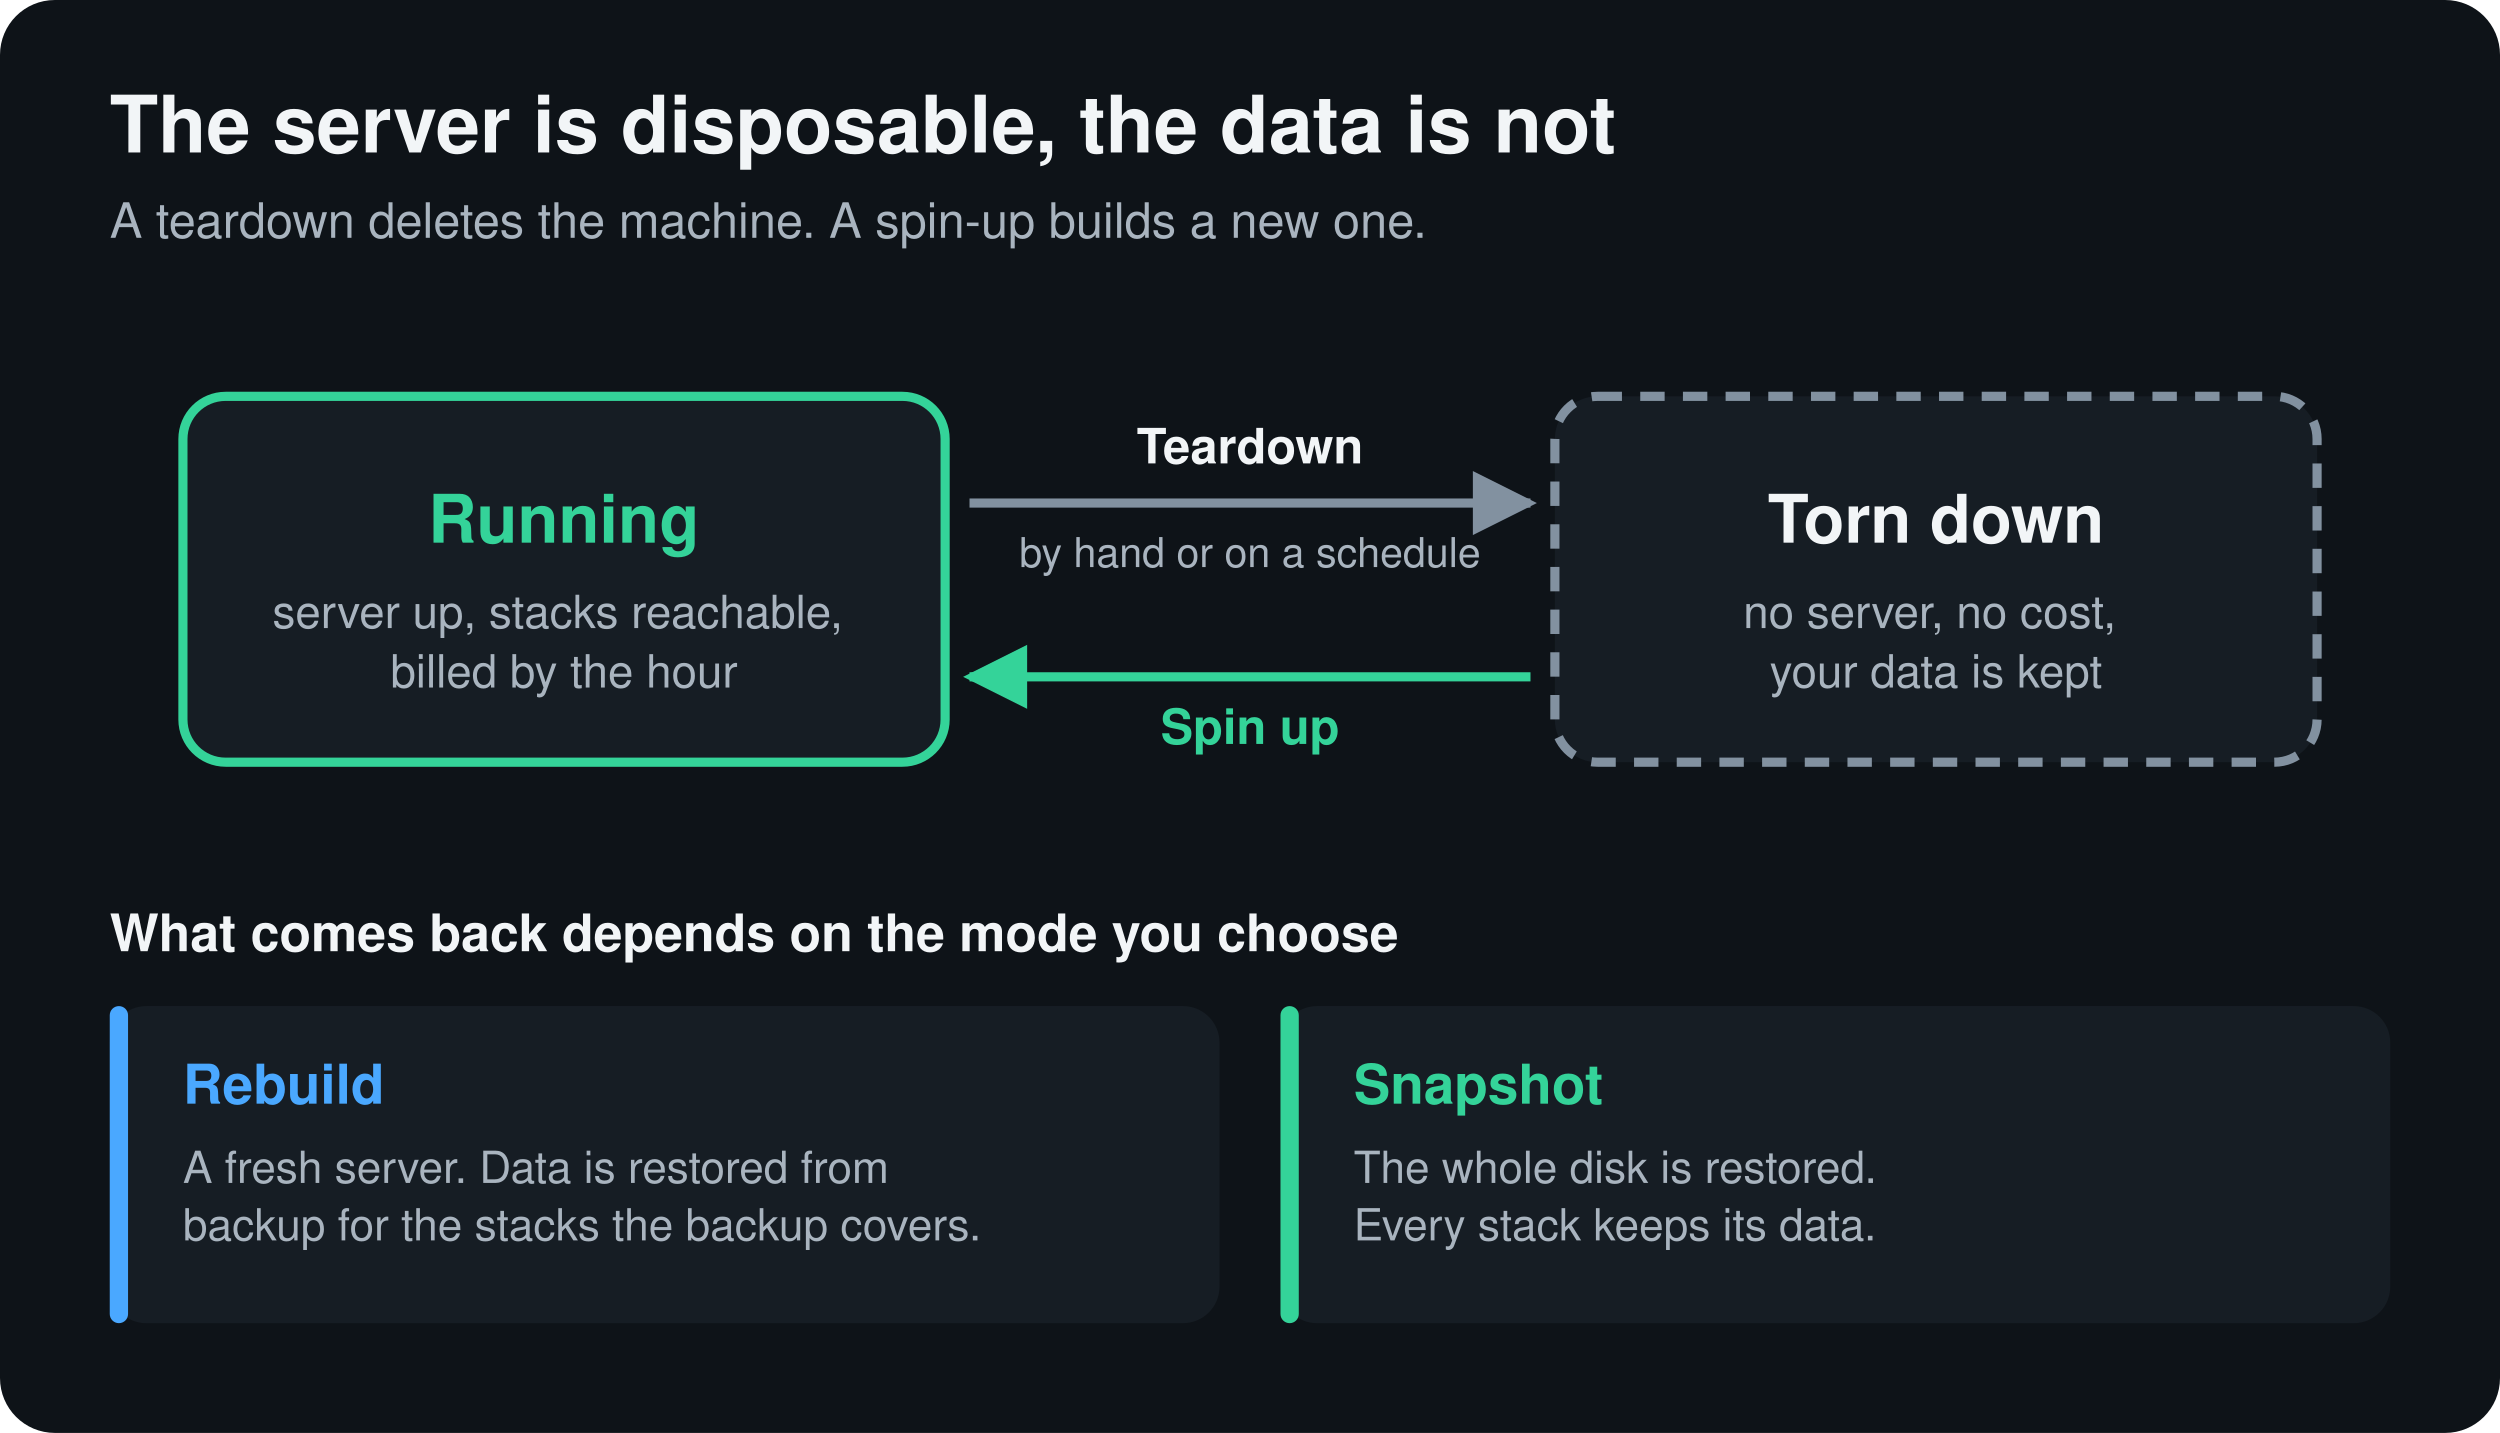
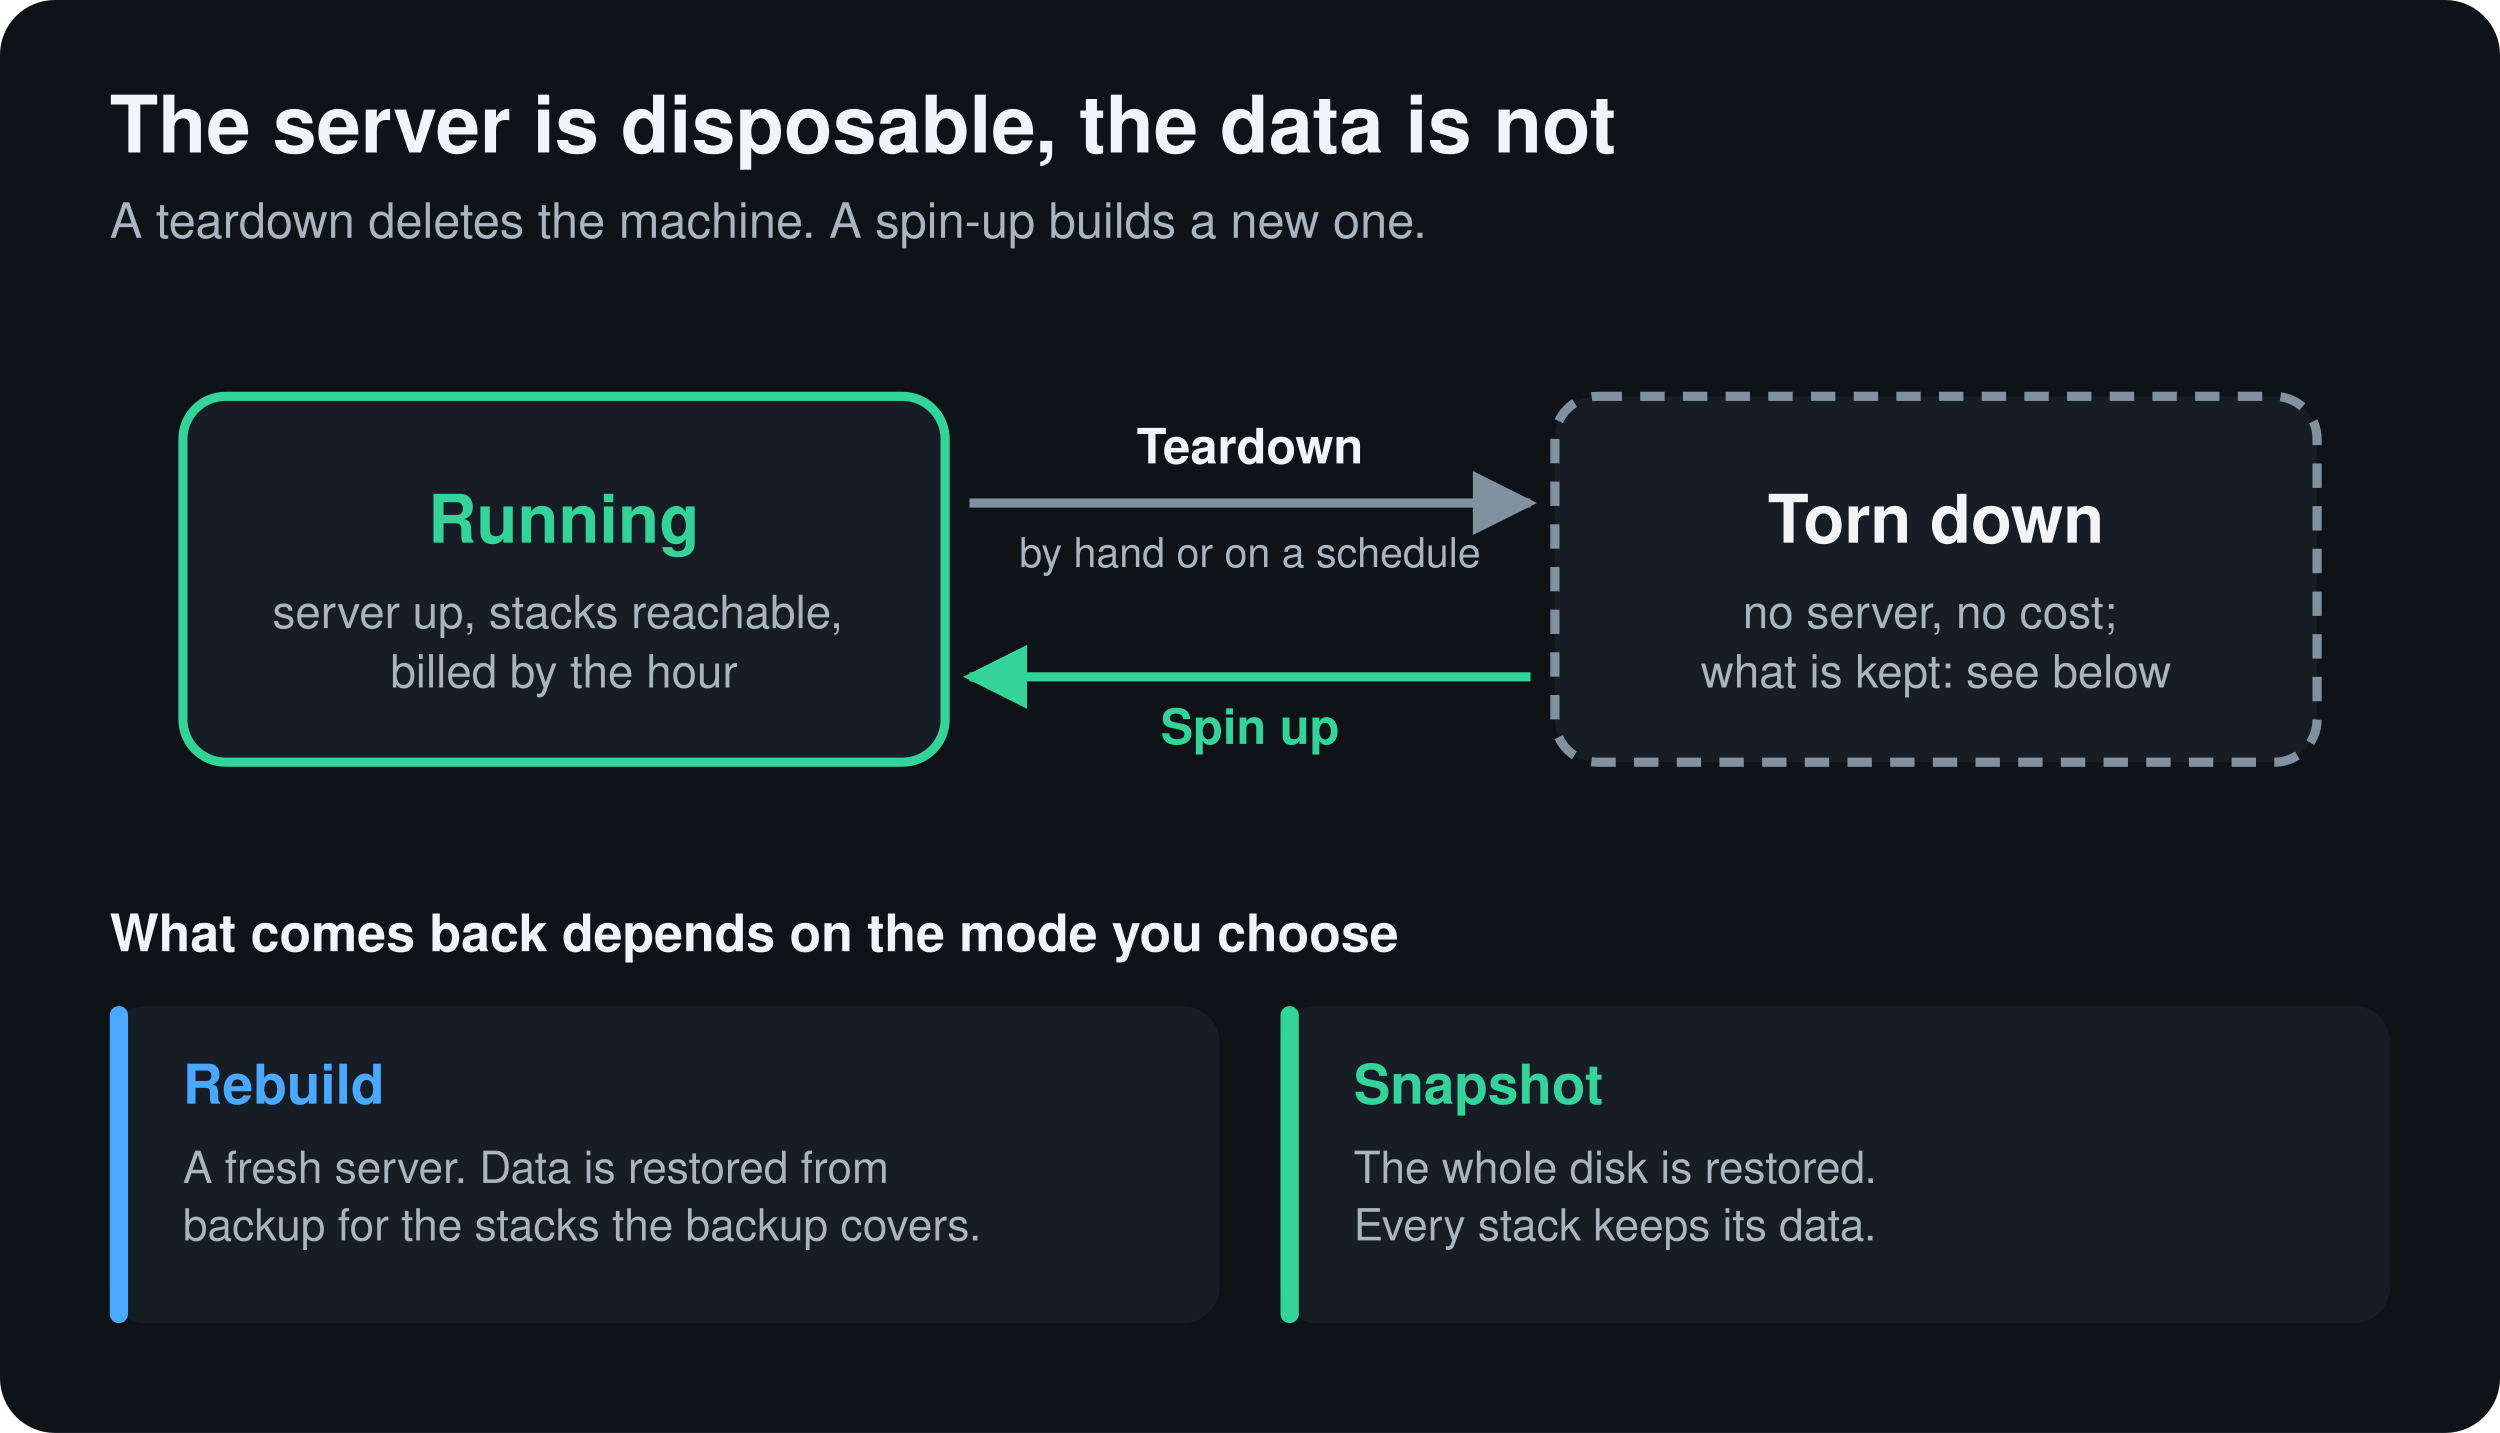
<svg xmlns="http://www.w3.org/2000/svg" viewBox="0 0 820 470" role="img" aria-label="Lifecycle: running, teardown, torn down, spin up, and the two modes rebuild and snapshot" font-family="-apple-system, 'Segoe UI', Helvetica, Arial, sans-serif">
  <defs>
    <marker id="arrow-b" viewBox="0 0 10 10" refX="9" refY="5" markerWidth="7" markerHeight="7" orient="auto-start-reverse">
      <path d="M0 0L10 5L0 10z" fill="#4aa8ff" />
    </marker>
    <marker id="arrow-o" viewBox="0 0 10 10" refX="9" refY="5" markerWidth="7" markerHeight="7" orient="auto-start-reverse">
      <path d="M0 0L10 5L0 10z" fill="#f5a524" />
    </marker>
    <marker id="arrow-g" viewBox="0 0 10 10" refX="9" refY="5" markerWidth="7" markerHeight="7" orient="auto-start-reverse">
      <path d="M0 0L10 5L0 10z" fill="#34d399" />
    </marker>
    <marker id="arrow-x" viewBox="0 0 10 10" refX="9" refY="5" markerWidth="7" markerHeight="7" orient="auto-start-reverse">
      <path d="M0 0L10 5L0 10z" fill="#8291a0" />
    </marker>
  </defs>
  <rect width="820" height="470" rx="18" fill="#0e1318" />
  <text x="36" y="50" font-size="26" fill="#f2f5f7" font-weight="700" text-anchor="start">
    <tspan x="36" dy="0">The server is disposable, the data is not</tspan>
  </text>
  <text x="36" y="78" font-size="16" fill="#a9b4bf" font-weight="400" text-anchor="start">
    <tspan x="36" dy="0">A teardown deletes the machine. A spin-up builds a new one.</tspan>
  </text>
  <rect x="60" y="130" width="250" height="120" rx="14" fill="#161d24" stroke="#34d399" stroke-width="3" />
  <text x="185" y="178" font-size="22" fill="#34d399" font-weight="700" text-anchor="middle">
    <tspan x="185" dy="0">Running</tspan>
  </text>
  <text x="185" y="206" font-size="15" fill="#a9b4bf" font-weight="400" text-anchor="middle">
    <tspan x="185" dy="0">server up, stacks reachable,</tspan>
    <tspan x="185" dy="19.5">billed by the hour</tspan>
  </text>
  <rect x="510" y="130" width="250" height="120" rx="14" fill="#161d24" stroke="#8291a0" stroke-width="3" stroke-dasharray="8 6" />
  <text x="635" y="178" font-size="22" fill="#f2f5f7" font-weight="700" text-anchor="middle">
    <tspan x="635" dy="0">Torn down</tspan>
  </text>
  <text x="635" y="206" font-size="15" fill="#a9b4bf" font-weight="400" text-anchor="middle">
-     <tspan x="635" dy="0">no server, no cost,</tspan>
-     <tspan x="635" dy="19.5">your data is kept</tspan>
+     <tspan x="635" dy="0">no server, no cost;</tspan>
+     <tspan x="635" dy="19.5">what is kept: see below</tspan>
  </text>
  <path d="M318 165H502" stroke="#8291a0" stroke-width="3" marker-end="url(#arrow-x)" />
  <text x="410" y="152" font-size="16" fill="#f2f5f7" font-weight="600" text-anchor="middle">
    <tspan x="410" dy="0">Teardown</tspan>
  </text>
  <text x="410" y="186" font-size="13.5" fill="#a9b4bf" font-weight="400" text-anchor="middle">
    <tspan x="410" dy="0">by hand or on a schedule</tspan>
  </text>
  <path d="M502 222H318" stroke="#34d399" stroke-width="3" marker-end="url(#arrow-g)" />
  <text x="410" y="244" font-size="16" fill="#34d399" font-weight="600" text-anchor="middle">
    <tspan x="410" dy="0">Spin up</tspan>
  </text>
  <text x="36" y="312" font-size="17" fill="#f2f5f7" font-weight="700" text-anchor="start">
    <tspan x="36" dy="0">What comes back depends on the mode you choose</tspan>
  </text>
  <rect x="36" y="330" width="364" height="104" rx="12" fill="#161d24" />
  <rect x="36" y="330" width="6" height="104" rx="3" fill="#4aa8ff" />
  <text x="60" y="362" font-size="18" fill="#4aa8ff" font-weight="700" text-anchor="start">
    <tspan x="60" dy="0">Rebuild</tspan>
  </text>
  <text x="60" y="388" font-size="14.5" fill="#a9b4bf" font-weight="400" text-anchor="start">
    <tspan x="60" dy="0">A fresh server. Data is restored from</tspan>
    <tspan x="60" dy="18.85">backup for the stacks the backup covers.</tspan>
  </text>
  <rect x="420" y="330" width="364" height="104" rx="12" fill="#161d24" />
  <rect x="420" y="330" width="6" height="104" rx="3" fill="#34d399" />
  <text x="444" y="362" font-size="18" fill="#34d399" font-weight="700" text-anchor="start">
    <tspan x="444" dy="0">Snapshot</tspan>
  </text>
  <text x="444" y="388" font-size="14.5" fill="#a9b4bf" font-weight="400" text-anchor="start">
    <tspan x="444" dy="0">The whole disk is restored.</tspan>
    <tspan x="444" dy="18.85">Every stack keeps its data.</tspan>
  </text>
</svg>
